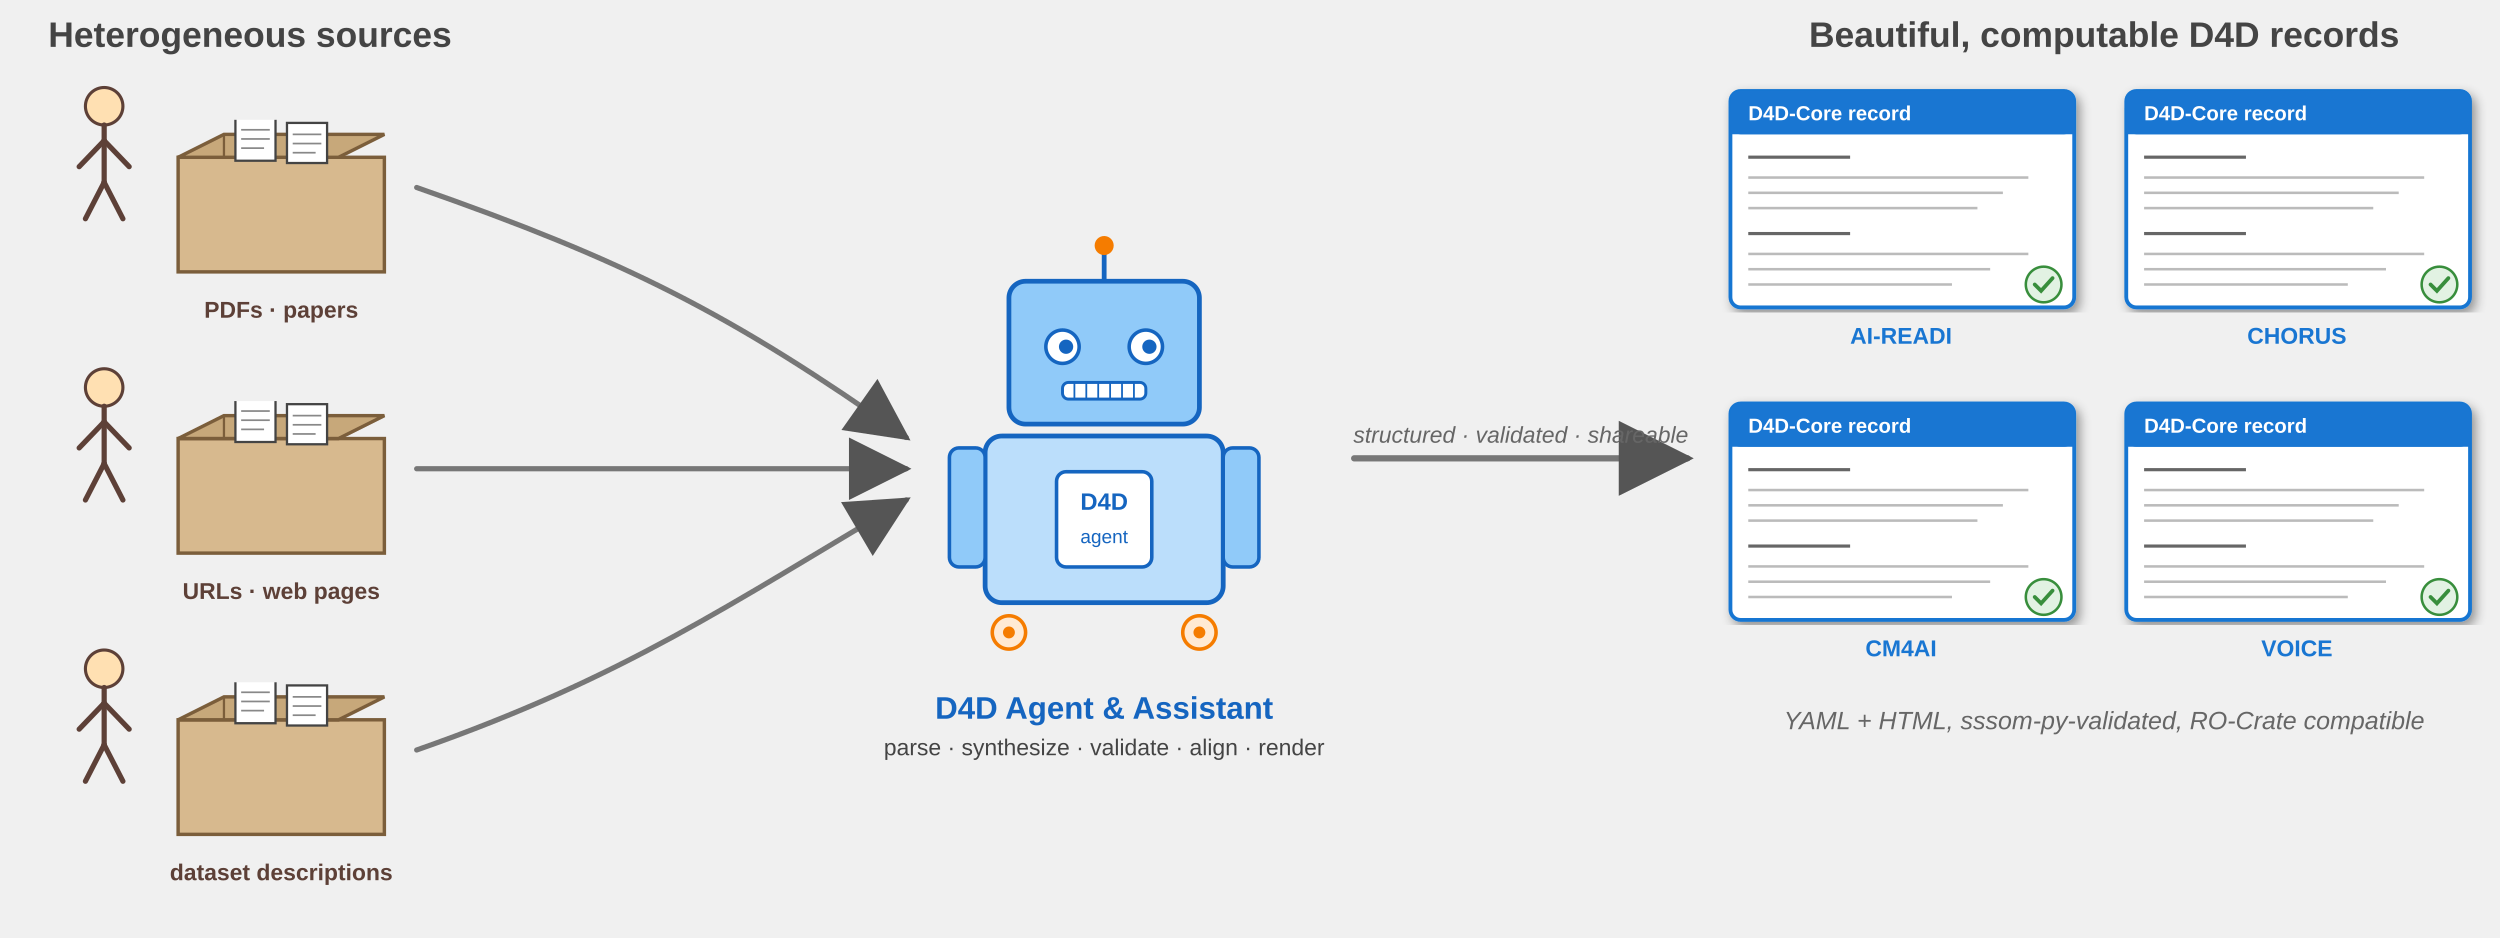
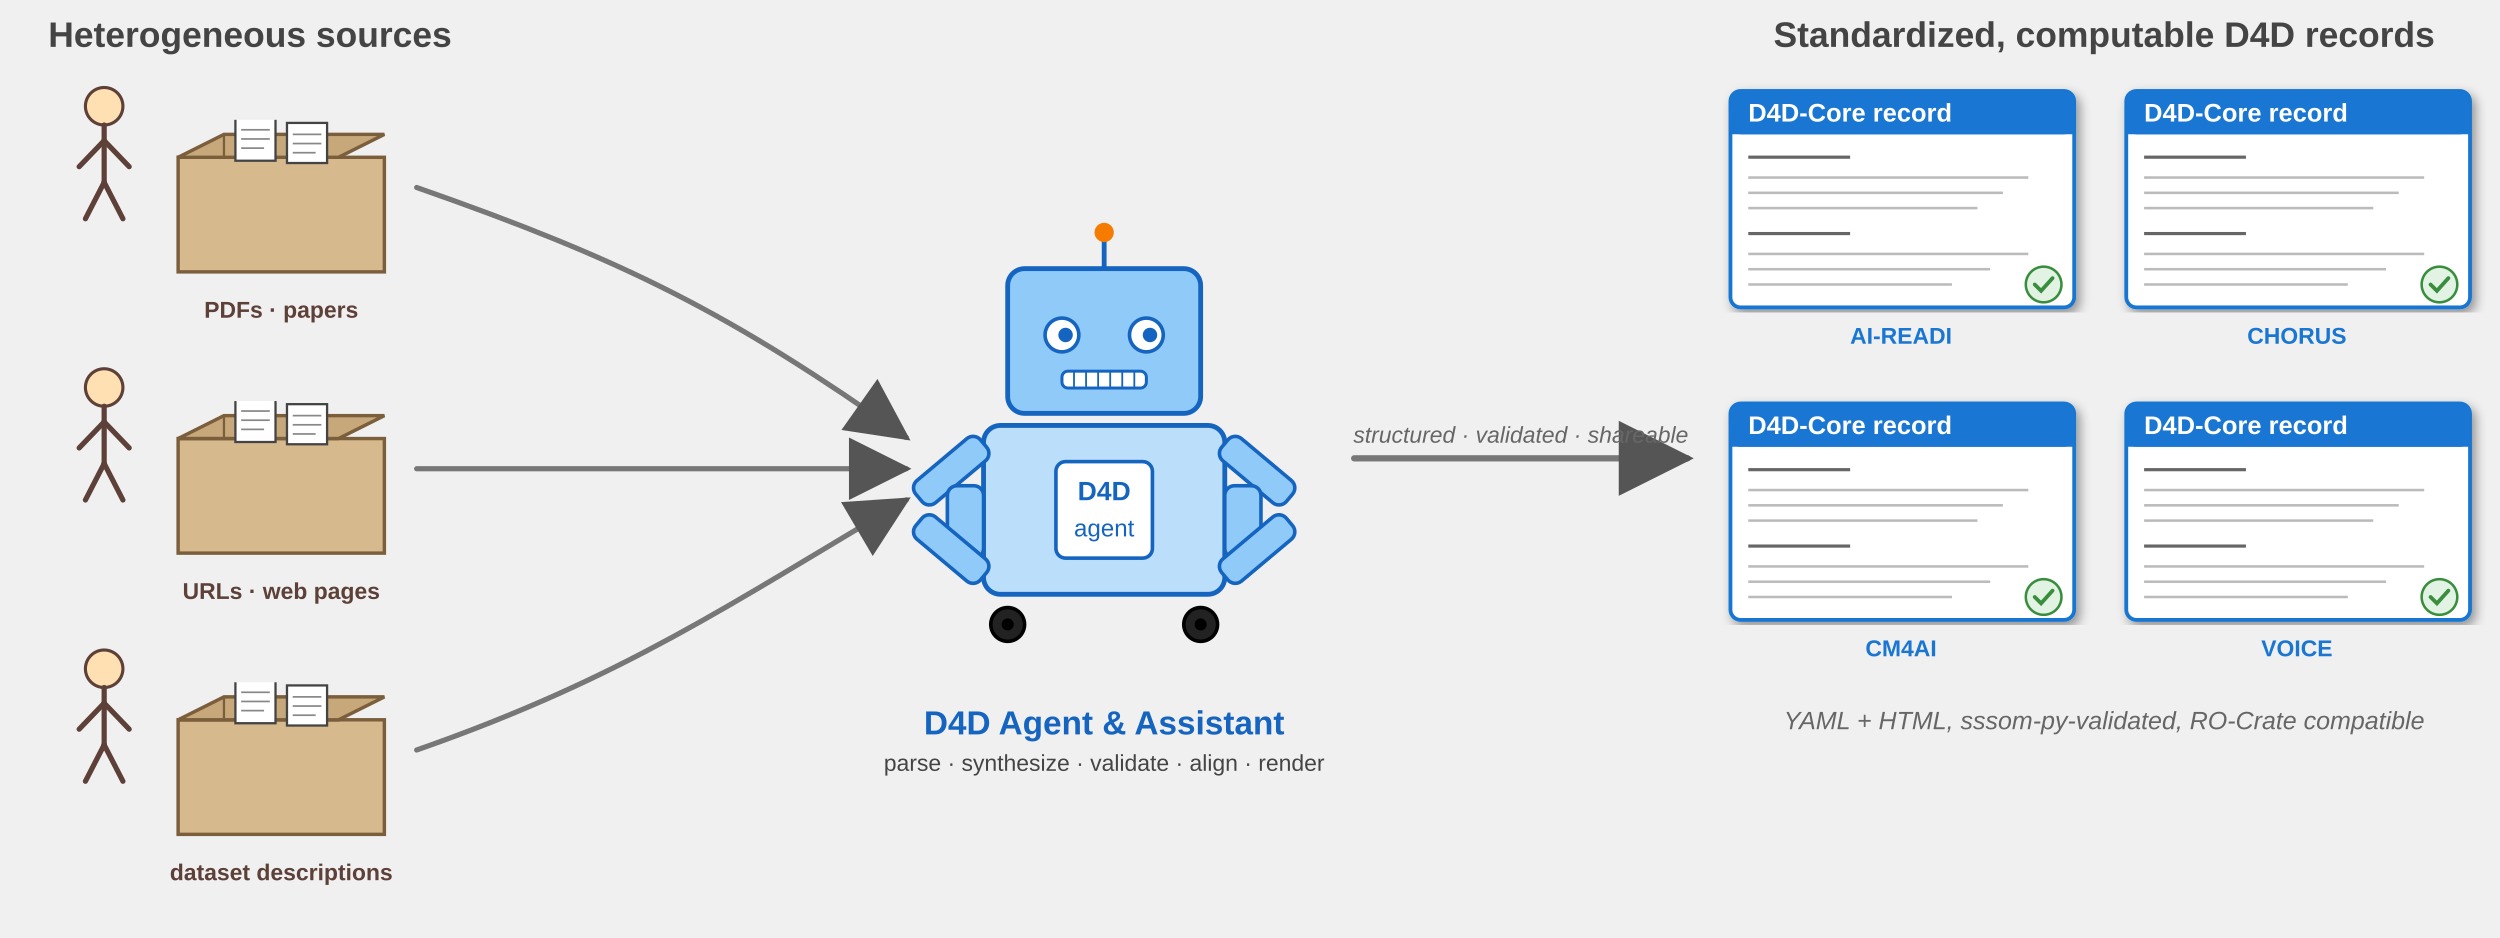
<svg xmlns="http://www.w3.org/2000/svg" viewBox="0 0 2400 900" font-family="Arial, sans-serif">
  <defs>
    <marker id="arr" markerWidth="14" markerHeight="14" refX="11" refY="6" orient="auto">
      <path d="M0,0 L12,6 L0,12 z" fill="#555" />
    </marker>
    <filter id="shadow" x="-10%" y="-10%" width="120%" height="120%">
      <feGaussianBlur in="SourceAlpha" stdDeviation="4" />
      <feOffset dx="3" dy="4" result="off" />
      <feComponentTransfer>
        <feFuncA type="linear" slope="0.4" />
      </feComponentTransfer>
      <feMerge>
        <feMergeNode />
        <feMergeNode in="SourceGraphic" />
      </feMerge>
    </filter>
    <symbol id="person" viewBox="0 0 80 140">
      <circle cx="40" cy="22" r="18" fill="#FFE0B2" stroke="#5D4037" stroke-width="3" />
      <path d="M 40 40 L 40 95" stroke="#5D4037" stroke-width="5" fill="none" stroke-linecap="round" />
      <path d="M 40 55 L 16 80" stroke="#5D4037" stroke-width="5" fill="none" stroke-linecap="round" />
      <path d="M 40 55 L 64 80" stroke="#5D4037" stroke-width="5" fill="none" stroke-linecap="round" />
      <path d="M 40 95 L 22 130" stroke="#5D4037" stroke-width="5" fill="none" stroke-linecap="round" />
      <path d="M 40 95 L 58 130" stroke="#5D4037" stroke-width="5" fill="none" stroke-linecap="round" />
    </symbol>
    <symbol id="docbox" viewBox="0 0 200 140">
      <path d="M 10 30 L 190 30 L 190 130 L 10 130 z" fill="#D7B98E" stroke="#7B5E3B" stroke-width="3" />
      <path d="M 10 30 L 50 10 L 190 10 L 150 30 z" fill="#C7A87A" stroke="#7B5E3B" stroke-width="3" />
      <path d="M 50 10 L 50 30" stroke="#7B5E3B" stroke-width="2" />
      <rect x="60" y="-5" width="35" height="38" fill="white" stroke="#444" stroke-width="2" />
      <line x1="65" y1="6" x2="90" y2="6" stroke="#888" stroke-width="1.5" />
      <line x1="65" y1="14" x2="90" y2="14" stroke="#888" stroke-width="1.5" />
      <line x1="65" y1="22" x2="85" y2="22" stroke="#888" stroke-width="1.5" />
      <rect x="105" y="0" width="35" height="35" fill="white" stroke="#444" stroke-width="2" />
      <line x1="110" y1="10" x2="135" y2="10" stroke="#888" stroke-width="1.5" />
      <line x1="110" y1="18" x2="135" y2="18" stroke="#888" stroke-width="1.5" />
      <line x1="110" y1="26" x2="130" y2="26" stroke="#888" stroke-width="1.5" />
    </symbol>
-     <symbol id="robot" viewBox="0 0 280 360">
+     <symbol id="robot" viewBox="-50 0 380 360">
      <line x1="140" y1="10" x2="140" y2="40" stroke="#1565C0" stroke-width="4" />
      <circle cx="140" cy="10" r="8" fill="#F57C00" />
      <rect x="60" y="40" width="160" height="120" rx="14" fill="#90CAF9" stroke="#1565C0" stroke-width="4" />
      <circle cx="105" cy="95" r="14" fill="white" stroke="#1565C0" stroke-width="3" />
      <circle cx="175" cy="95" r="14" fill="white" stroke="#1565C0" stroke-width="3" />
      <circle cx="108" cy="95" r="6" fill="#1565C0" />
      <circle cx="178" cy="95" r="6" fill="#1565C0" />
      <rect x="105" y="125" width="70" height="14" rx="5" fill="white" stroke="#1565C0" stroke-width="2.5" />
      <line x1="115" y1="125" x2="115" y2="139" stroke="#1565C0" stroke-width="1.5" />
      <line x1="125" y1="125" x2="125" y2="139" stroke="#1565C0" stroke-width="1.5" />
      <line x1="135" y1="125" x2="135" y2="139" stroke="#1565C0" stroke-width="1.5" />
      <line x1="145" y1="125" x2="145" y2="139" stroke="#1565C0" stroke-width="1.5" />
      <line x1="155" y1="125" x2="155" y2="139" stroke="#1565C0" stroke-width="1.5" />
      <line x1="165" y1="125" x2="165" y2="139" stroke="#1565C0" stroke-width="1.5" />
      <rect x="40" y="170" width="200" height="140" rx="14" fill="#BBDEFB" stroke="#1565C0" stroke-width="4" />
      <rect x="100" y="200" width="80" height="80" rx="8" fill="white" stroke="#1565C0" stroke-width="3" />
-       <text x="140" y="232" text-anchor="middle" font-size="20" font-weight="bold" fill="#1565C0">D4D</text>
-       <text x="140" y="260" text-anchor="middle" font-size="16" fill="#1565C0">agent</text>
-       <rect x="10" y="180" width="30" height="100" rx="8" fill="#90CAF9" stroke="#1565C0" stroke-width="3" />
-       <rect x="240" y="180" width="30" height="100" rx="8" fill="#90CAF9" stroke="#1565C0" stroke-width="3" />
-       <circle cx="60" cy="335" r="14" fill="#FFEAD4" stroke="#F57C00" stroke-width="3" />
-       <circle cx="60" cy="335" r="5" fill="#F57C00" />
-       <circle cx="220" cy="335" r="14" fill="#FFEAD4" stroke="#F57C00" stroke-width="3" />
-       <circle cx="220" cy="335" r="5" fill="#F57C00" />
+       <text x="140" y="232" text-anchor="middle" font-size="22" font-weight="bold" fill="#1565C0">D4D</text>
+       <text x="140" y="262" text-anchor="middle" font-size="20" fill="#1565C0">agent</text>
+       <g transform="rotate(-40 40 185)">
+         <rect x="-30" y="173" width="70" height="24" rx="8" fill="#90CAF9" stroke="#1565C0" stroke-width="3" />
+       </g>
+       <rect x="10" y="220" width="30" height="60" rx="8" fill="#90CAF9" stroke="#1565C0" stroke-width="3" />
+       <g transform="rotate(40 40 295)">
+         <rect x="-30" y="283" width="70" height="24" rx="8" fill="#90CAF9" stroke="#1565C0" stroke-width="3" />
+       </g>
+       <g transform="rotate(40 240 185)">
+         <rect x="240" y="173" width="70" height="24" rx="8" fill="#90CAF9" stroke="#1565C0" stroke-width="3" />
+       </g>
+       <rect x="240" y="220" width="30" height="60" rx="8" fill="#90CAF9" stroke="#1565C0" stroke-width="3" />
+       <g transform="rotate(-40 240 295)">
+         <rect x="240" y="283" width="70" height="24" rx="8" fill="#90CAF9" stroke="#1565C0" stroke-width="3" />
+       </g>
+       <circle cx="60" cy="335" r="14" fill="#222222" stroke="#000000" stroke-width="3" />
+       <circle cx="60" cy="335" r="5" fill="#000000" />
+       <circle cx="220" cy="335" r="14" fill="#222222" stroke="#000000" stroke-width="3" />
+       <circle cx="220" cy="335" r="5" fill="#000000" />
    </symbol>
    <symbol id="record" viewBox="0 0 280 180">
      <rect x="6" y="6" width="270" height="170" rx="8" fill="white" stroke="#1976D2" stroke-width="3" filter="url(#shadow)" />
      <rect x="6" y="6" width="270" height="34" rx="8" fill="#1976D2" />
      <rect x="6" y="22" width="270" height="18" fill="#1976D2" />
-       <text x="20" y="29" font-size="16" font-weight="bold" fill="white">D4D-Core record</text>
+       <text x="20" y="30" font-size="20" font-weight="bold" fill="white">D4D-Core record</text>
      <line x1="20" y1="58" x2="100" y2="58" stroke="#666" stroke-width="2.5" />
      <line x1="20" y1="74" x2="240" y2="74" stroke="#bbb" stroke-width="2" />
      <line x1="20" y1="86" x2="220" y2="86" stroke="#bbb" stroke-width="2" />
      <line x1="20" y1="98" x2="200" y2="98" stroke="#bbb" stroke-width="2" />
      <line x1="20" y1="118" x2="100" y2="118" stroke="#666" stroke-width="2.5" />
      <line x1="20" y1="134" x2="240" y2="134" stroke="#bbb" stroke-width="2" />
      <line x1="20" y1="146" x2="210" y2="146" stroke="#bbb" stroke-width="2" />
      <line x1="20" y1="158" x2="180" y2="158" stroke="#bbb" stroke-width="2" />
      <circle cx="252" cy="158" r="14" fill="#E2F2E3" stroke="#388E3C" stroke-width="2" />
      <path d="M 245 158 L 250 163 L 259 153" stroke="#388E3C" stroke-width="3" fill="none" stroke-linecap="round" />
    </symbol>
  </defs>
  <g transform="translate(60, 60)">
    <text x="180" y="-15" text-anchor="middle" font-size="34" font-weight="bold" fill="#444">Heterogeneous sources</text>
    <use href="#person" x="0" y="20" width="80" height="140" />
    <use href="#docbox" x="100" y="55" width="220" height="160" />
    <text x="210" y="245" text-anchor="middle" font-size="22" font-weight="bold" fill="#5D4037">PDFs · papers</text>
    <use href="#person" x="0" y="290" width="80" height="140" />
    <use href="#docbox" x="100" y="325" width="220" height="160" />
    <text x="210" y="515" text-anchor="middle" font-size="22" font-weight="bold" fill="#5D4037">URLs · web pages</text>
    <use href="#person" x="0" y="560" width="80" height="140" />
    <use href="#docbox" x="100" y="595" width="220" height="160" />
    <text x="210" y="785" text-anchor="middle" font-size="22" font-weight="bold" fill="#5D4037">dataset descriptions</text>
  </g>
  <path d="M 400,180  C 600,250 700,300 870,420" stroke="#777" stroke-width="5" fill="none" marker-end="url(#arr)" stroke-linecap="round" />
  <path d="M 400,450  L 870,450" stroke="#777" stroke-width="5" fill="none" marker-end="url(#arr)" stroke-linecap="round" />
  <path d="M 400,720  C 600,650 700,580 870,480" stroke="#777" stroke-width="5" fill="none" marker-end="url(#arr)" stroke-linecap="round" />
-   <g transform="translate(900, 220)">
-     <use href="#robot" x="0" y="0" width="320" height="420" />
-     <text x="160" y="470" text-anchor="middle" font-size="30" font-weight="bold" fill="#1565C0">D4D Agent &amp; Assistant</text>
-     <text x="160" y="505" text-anchor="middle" font-size="22" fill="#444">parse · synthesize · validate · align · render</text>
+   <g transform="translate(840, 180)">
+     <use href="#robot" x="0" y="0" width="440" height="480" />
+     <text x="220" y="525" text-anchor="middle" font-size="32" font-weight="bold" fill="#1565C0">D4D Agent &amp; Assistant</text>
+     <text x="220" y="560" text-anchor="middle" font-size="22" fill="#444">parse · synthesize · validate · align · render</text>
  </g>
  <path d="M 1300,440 L 1620,440" stroke="#777" stroke-width="6" fill="none" marker-end="url(#arr)" stroke-linecap="round" />
  <text x="1460" y="425" text-anchor="middle" font-size="22" font-style="italic" fill="#666">structured · validated · shareable</text>
  <g transform="translate(1640, 60)">
-     <text x="380" y="-15" text-anchor="middle" font-size="34" font-weight="bold" fill="#444">Beautiful, computable D4D records</text>
+     <text x="380" y="-15" text-anchor="middle" font-size="34" font-weight="bold" fill="#444">Standardized, computable D4D records</text>
    <use href="#record" x="0" y="20" width="370" height="220" />
    <text x="185" y="270" text-anchor="middle" font-size="22" font-weight="bold" fill="#1976D2">AI-READI</text>
    <use href="#record" x="380" y="20" width="370" height="220" />
    <text x="565" y="270" text-anchor="middle" font-size="22" font-weight="bold" fill="#1976D2">CHORUS</text>
    <use href="#record" x="0" y="320" width="370" height="220" />
    <text x="185" y="570" text-anchor="middle" font-size="22" font-weight="bold" fill="#1976D2">CM4AI</text>
    <use href="#record" x="380" y="320" width="370" height="220" />
    <text x="565" y="570" text-anchor="middle" font-size="22" font-weight="bold" fill="#1976D2">VOICE</text>
    <text x="380" y="640" text-anchor="middle" font-size="24" font-style="italic" fill="#666">YAML + HTML, sssom-py-validated, RO-Crate compatible</text>
  </g>
</svg>
